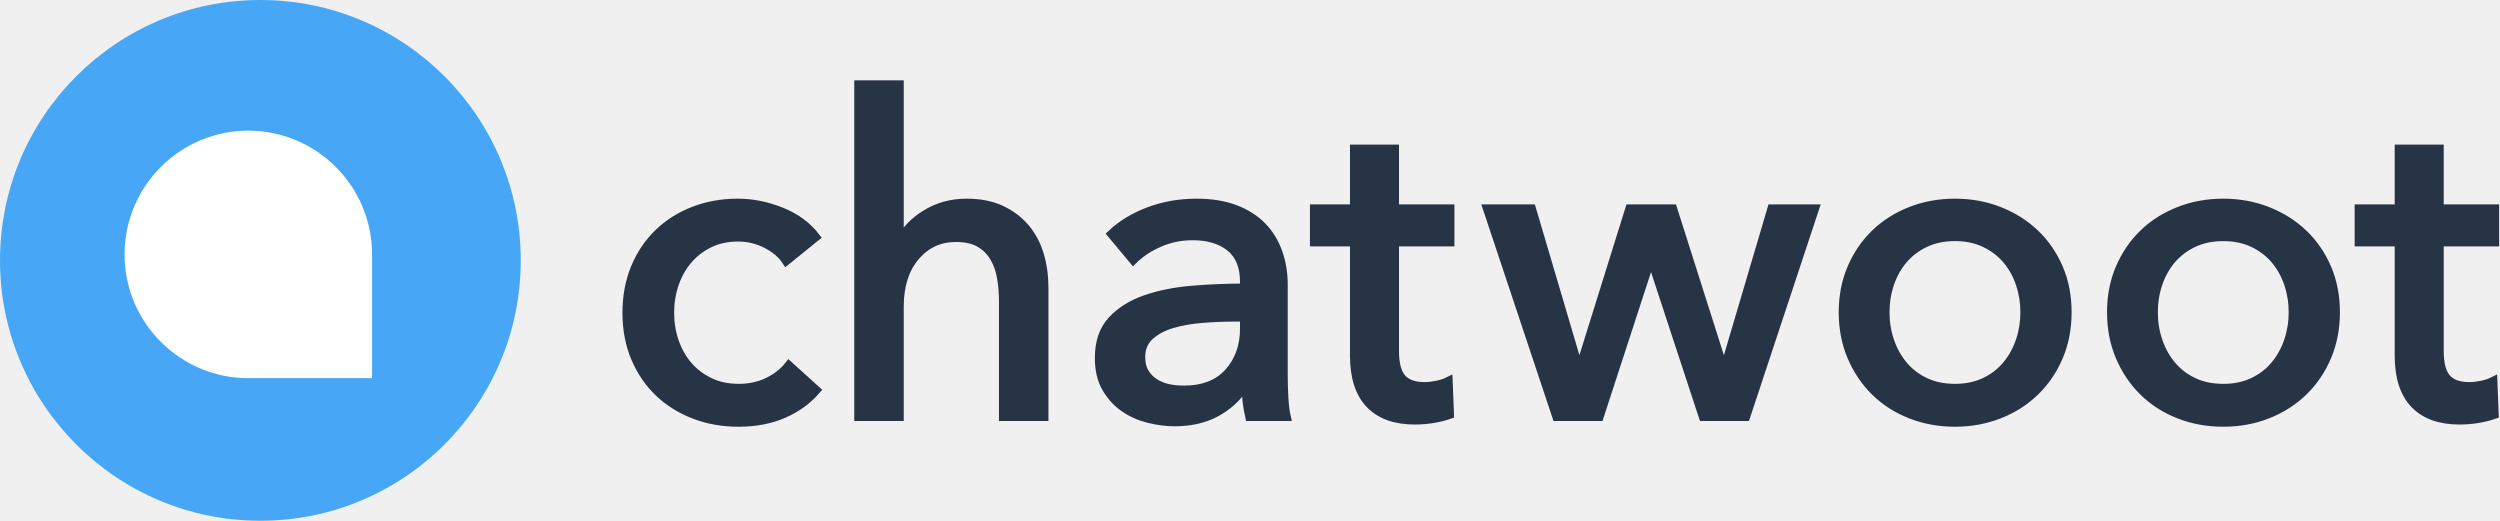
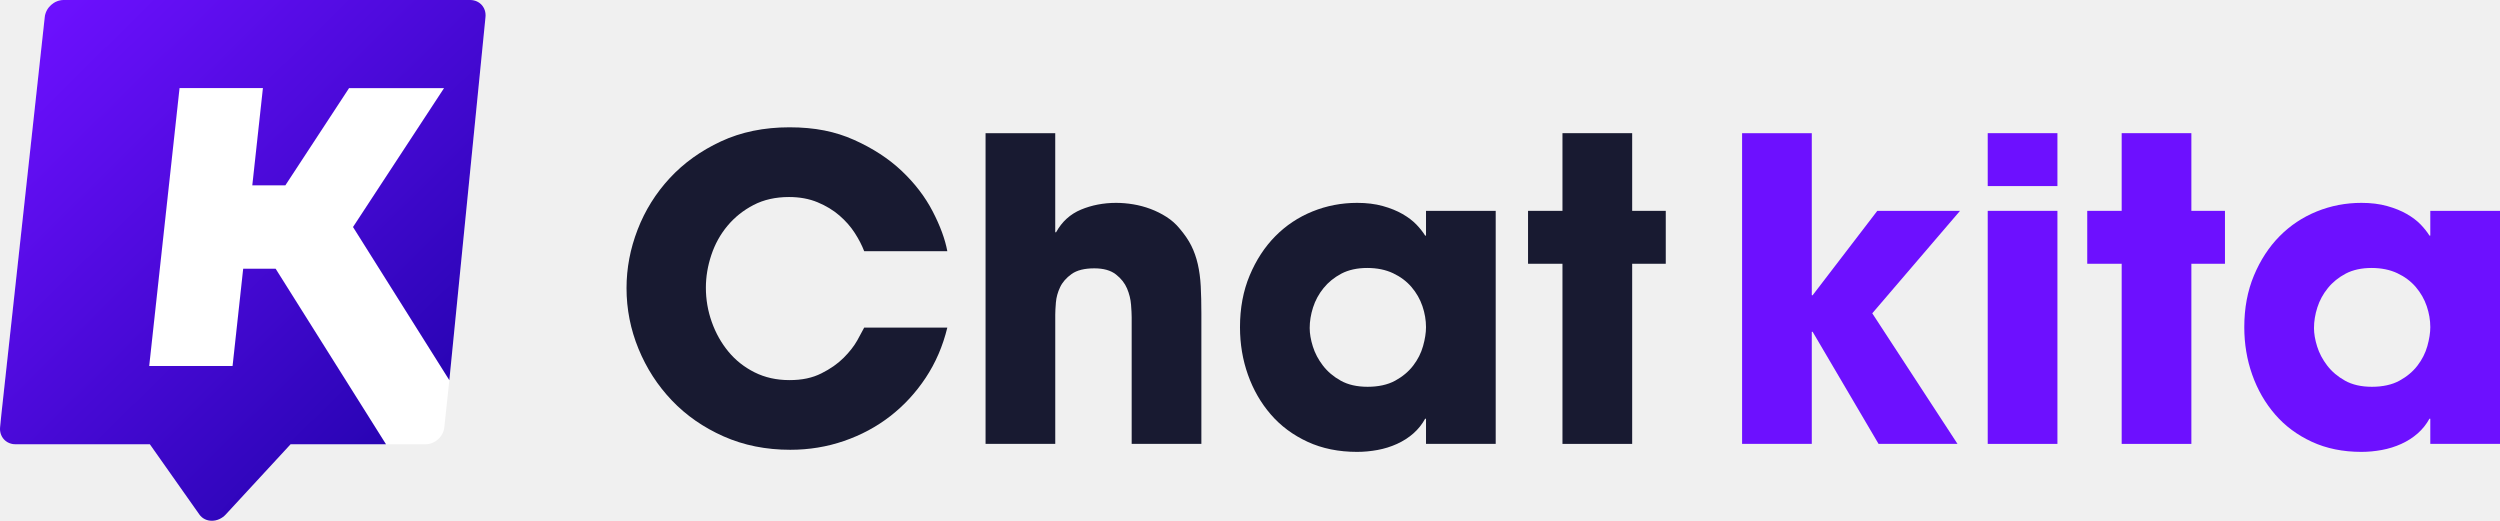
- <svg xmlns="http://www.w3.org/2000/svg" width="2458px" height="512px" viewBox="0 0 2458 512" version="1.1">
-   <g id="Logo" stroke="none" stroke-width="1" fill="none" fill-rule="evenodd">
-     <g id="on_white" fill-rule="nonzero">
-       <g id="woot-log">
-         <circle id="Oval" fill="#47A7F6" cx="256" cy="256" r="256" />
-         <path d="M362.808,368.808 L244.123,368.808 C178.699,368.808 125.457,315.562 125.457,250.122 C125.457,184.703 178.699,131.457 244.124,131.457 C309.565,131.457 362.808,184.703 362.808,250.122 L362.808,368.808 Z" id="Fill-1" stroke="#FFFFFF" stroke-width="6" fill="#FFFFFF" />
-       </g>
-       <path d="M772.982,256.848 C768.658,250.217 762.171,244.667 753.522,240.198 C744.872,235.73 735.647,233.495 725.844,233.495 C715.177,233.495 705.735,235.513 697.518,239.55 C689.302,243.586 682.31,248.992 676.544,255.767 C670.778,262.542 666.381,270.398 663.354,279.336 C660.327,288.273 658.813,297.643 658.813,307.446 C658.813,317.248 660.327,326.618 663.354,335.555 C666.381,344.493 670.778,352.349 676.544,359.124 C682.31,365.899 689.374,371.305 697.735,375.341 C706.095,379.378 715.609,381.396 726.277,381.396 C736.656,381.396 746.098,379.378 754.603,375.341 C763.108,371.305 770.099,365.827 775.577,358.908 L802.822,383.558 C794.173,393.649 783.361,401.505 770.387,407.127 C757.414,412.749 742.71,415.56 726.277,415.56 C710.42,415.56 695.789,412.965 682.382,407.776 C668.976,402.586 657.372,395.307 647.569,385.937 C637.767,376.567 630.055,365.251 624.433,351.989 C618.811,338.727 616,323.879 616,307.446 C616,291.3 618.739,276.597 624.217,263.335 C629.695,250.073 637.335,238.685 647.137,229.171 C656.939,219.657 668.544,212.305 681.95,207.115 C695.356,201.926 709.843,199.331 725.412,199.331 C739.827,199.331 754.17,202.214 768.441,207.98 C782.713,213.746 794.028,222.107 802.389,233.063 L772.982,256.848 Z M885.421,236.09 C890.322,225.999 898.683,217.35 910.504,210.143 C922.324,202.935 935.586,199.331 950.29,199.331 C963.552,199.331 974.94,201.565 984.454,206.034 C993.968,210.503 1001.896,216.485 1008.239,223.981 C1014.582,231.477 1019.267,240.27 1022.294,250.361 C1025.321,260.452 1026.835,271.263 1026.835,282.795 L1026.835,409.938 L986.184,409.938 L986.184,296.634 C986.184,288.273 985.535,280.345 984.238,272.849 C982.94,265.353 980.562,258.722 977.102,252.956 C973.643,247.19 968.958,242.577 963.047,239.117 C957.137,235.658 949.425,233.928 939.911,233.928 C923.766,233.928 910.504,240.054 900.125,252.307 C889.746,264.56 884.556,280.921 884.556,301.391 L884.556,409.938 L843.905,409.938 L843.905,83 L884.556,83 L884.556,236.09 L885.421,236.09 Z M1223.171,277.174 C1223.171,261.893 1218.558,250.577 1209.332,243.226 C1200.106,235.874 1187.853,232.198 1172.573,232.198 C1161.041,232.198 1150.157,234.432 1139.923,238.901 C1129.688,243.37 1121.111,249.064 1114.191,255.983 L1092.568,230.036 C1102.659,220.522 1114.984,213.026 1129.544,207.548 C1144.103,202.07 1159.743,199.331 1176.465,199.331 C1191.169,199.331 1203.926,201.421 1214.738,205.602 C1225.549,209.782 1234.415,215.476 1241.334,222.684 C1248.253,229.892 1253.443,238.396 1256.902,248.199 C1260.362,258.001 1262.092,268.524 1262.092,279.768 L1262.092,369.287 C1262.092,376.206 1262.308,383.486 1262.741,391.126 C1263.173,398.766 1263.966,405.037 1265.119,409.938 L1228.36,409.938 C1226.054,400.136 1224.9,390.333 1224.9,380.531 L1223.603,380.531 C1216.107,391.487 1206.665,399.991 1195.277,406.046 C1183.889,412.1 1170.411,415.128 1154.842,415.128 C1146.77,415.128 1138.337,414.046 1129.544,411.884 C1120.75,409.722 1112.75,406.19 1105.542,401.289 C1098.334,396.388 1092.352,389.901 1087.595,381.828 C1082.838,373.756 1080.46,363.809 1080.46,351.989 C1080.46,336.42 1084.64,324.095 1093.001,315.014 C1101.362,305.932 1112.317,299.013 1125.868,294.256 C1139.418,289.499 1154.698,286.399 1171.708,284.958 C1188.718,283.516 1205.872,282.795 1223.171,282.795 L1223.171,277.174 Z M1213.224,312.203 C1203.133,312.203 1192.682,312.635 1181.871,313.5 C1171.059,314.365 1161.257,316.095 1152.464,318.689 C1143.67,321.284 1136.391,325.176 1130.625,330.366 C1124.859,335.555 1121.976,342.475 1121.976,351.124 C1121.976,357.178 1123.201,362.224 1125.651,366.26 C1128.102,370.296 1131.345,373.612 1135.382,376.206 C1139.418,378.801 1143.887,380.603 1148.788,381.612 C1153.689,382.621 1158.734,383.126 1163.924,383.126 C1182.952,383.126 1197.584,377.432 1207.818,366.044 C1218.053,354.655 1223.171,340.312 1223.171,323.014 L1223.171,312.203 L1213.224,312.203 Z M1425.993,238.252 L1371.504,238.252 L1371.504,345.069 C1371.504,357.467 1373.81,366.332 1378.423,371.666 C1383.036,376.999 1390.388,379.666 1400.478,379.666 C1404.226,379.666 1408.263,379.234 1412.587,378.369 C1416.912,377.504 1420.804,376.206 1424.264,374.477 L1425.561,407.776 C1420.66,409.506 1415.254,410.875 1409.344,411.884 C1403.433,412.893 1397.307,413.398 1390.964,413.398 C1371.648,413.398 1356.872,408.064 1346.637,397.397 C1336.402,386.729 1331.285,370.729 1331.285,349.394 L1331.285,238.252 L1291.931,238.252 L1291.931,204.953 L1331.285,204.953 L1331.285,146.139 L1371.504,146.139 L1371.504,204.953 L1425.993,204.953 L1425.993,238.252 Z M1506.078,204.953 L1552.351,361.503 L1553.216,361.503 L1602.083,204.953 L1644.897,204.953 L1694.629,361.503 L1695.494,361.503 L1741.767,204.953 L1784.581,204.953 L1716.685,409.938 L1674.304,409.938 L1623.706,255.983 L1622.841,255.983 L1572.676,409.938 L1530.295,409.938 L1461.967,204.953 L1506.078,204.953 Z M2032.811,307.013 C2032.811,322.87 2030,337.429 2024.378,350.691 C2018.756,363.953 2010.972,375.413 2001.026,385.072 C1991.079,394.73 1979.331,402.226 1965.78,407.56 C1952.23,412.893 1937.671,415.56 1922.102,415.56 C1906.534,415.56 1891.974,412.893 1878.424,407.56 C1864.873,402.226 1853.197,394.73 1843.395,385.072 C1833.592,375.413 1825.88,363.953 1820.258,350.691 C1814.636,337.429 1811.825,322.87 1811.825,307.013 C1811.825,291.156 1814.636,276.669 1820.258,263.551 C1825.88,250.433 1833.592,239.117 1843.395,229.603 C1853.197,220.089 1864.873,212.665 1878.424,207.332 C1891.974,201.998 1906.534,199.331 1922.102,199.331 C1937.671,199.331 1952.23,201.998 1965.78,207.332 C1979.331,212.665 1991.079,220.089 2001.026,229.603 C2010.972,239.117 2018.756,250.433 2024.378,263.551 C2030,276.669 2032.811,291.156 2032.811,307.013 Z M1990.43,307.013 C1990.43,297.211 1988.917,287.841 1985.89,278.903 C1982.862,269.966 1978.466,262.11 1972.7,255.334 C1966.934,248.559 1959.798,243.154 1951.293,239.117 C1942.788,235.081 1933.058,233.063 1922.102,233.063 C1911.146,233.063 1901.416,235.081 1892.911,239.117 C1884.406,243.154 1877.271,248.559 1871.505,255.334 C1865.738,262.11 1861.342,269.966 1858.315,278.903 C1855.287,287.841 1853.774,297.211 1853.774,307.013 C1853.774,316.816 1855.287,326.185 1858.315,335.123 C1861.342,344.06 1865.738,351.989 1871.505,358.908 C1877.271,365.827 1884.406,371.305 1892.911,375.341 C1901.416,379.378 1911.146,381.396 1922.102,381.396 C1933.058,381.396 1942.788,379.378 1951.293,375.341 C1959.798,371.305 1966.934,365.827 1972.7,358.908 C1978.466,351.989 1982.862,344.06 1985.89,335.123 C1988.917,326.185 1990.43,316.816 1990.43,307.013 Z M2296.611,307.013 C2296.611,322.87 2293.8,337.429 2288.178,350.691 C2282.556,363.953 2274.771,375.413 2264.825,385.072 C2254.878,394.73 2243.13,402.226 2229.58,407.56 C2216.029,412.893 2201.47,415.56 2185.901,415.56 C2170.333,415.56 2155.774,412.893 2142.223,407.56 C2128.673,402.226 2116.996,394.73 2107.194,385.072 C2097.392,375.413 2089.68,363.953 2084.058,350.691 C2078.436,337.429 2075.625,322.87 2075.625,307.013 C2075.625,291.156 2078.436,276.669 2084.058,263.551 C2089.68,250.433 2097.392,239.117 2107.194,229.603 C2116.996,220.089 2128.673,212.665 2142.223,207.332 C2155.774,201.998 2170.333,199.331 2185.901,199.331 C2201.47,199.331 2216.029,201.998 2229.58,207.332 C2243.13,212.665 2254.878,220.089 2264.825,229.603 C2274.771,239.117 2282.556,250.433 2288.178,263.551 C2293.8,276.669 2296.611,291.156 2296.611,307.013 Z M2254.23,307.013 C2254.23,297.211 2252.716,287.841 2249.689,278.903 C2246.662,269.966 2242.265,262.11 2236.499,255.334 C2230.733,248.559 2223.597,243.154 2215.092,239.117 C2206.587,235.081 2196.857,233.063 2185.901,233.063 C2174.946,233.063 2165.215,235.081 2156.71,239.117 C2148.205,243.154 2141.07,248.559 2135.304,255.334 C2129.538,262.11 2125.141,269.966 2122.114,278.903 C2119.087,287.841 2117.573,297.211 2117.573,307.013 C2117.573,316.816 2119.087,326.185 2122.114,335.123 C2125.141,344.06 2129.538,351.989 2135.304,358.908 C2141.07,365.827 2148.205,371.305 2156.71,375.341 C2165.215,379.378 2174.946,381.396 2185.901,381.396 C2196.857,381.396 2206.587,379.378 2215.092,375.341 C2223.597,371.305 2230.733,365.827 2236.499,358.908 C2242.265,351.989 2246.662,344.06 2249.689,335.123 C2252.716,326.185 2254.23,316.816 2254.23,307.013 Z M2453.16,238.252 L2398.671,238.252 L2398.671,345.069 C2398.671,357.467 2400.977,366.332 2405.59,371.666 C2410.203,376.999 2417.554,379.666 2427.645,379.666 C2431.393,379.666 2435.429,379.234 2439.754,378.369 C2444.079,377.504 2447.971,376.206 2451.43,374.477 L2452.728,407.776 C2447.827,409.506 2442.421,410.875 2436.511,411.884 C2430.6,412.893 2424.474,413.398 2418.131,413.398 C2398.815,413.398 2384.039,408.064 2373.804,397.397 C2363.569,386.729 2358.452,370.729 2358.452,349.394 L2358.452,238.252 L2319.098,238.252 L2319.098,204.953 L2358.452,204.953 L2358.452,146.139 L2398.671,146.139 L2398.671,204.953 L2453.16,204.953 L2453.16,238.252 Z" id="chatwoot" stroke="#273445" stroke-width="8" fill="#273444" />
+ <svg xmlns="http://www.w3.org/2000/svg" id="Layer_3" data-name="Layer 3" viewBox="0 0 2458 512">
+   <defs>
+     <style>
+       .cls-1 {
+         fill: url(#linear-gradient);
+       }
+ 
+       .cls-1, .cls-2, .cls-3, .cls-4 {
+         stroke-width: 0px;
+       }
+ 
+       .cls-2 {
+         fill: #fff;
+       }
+ 
+       .cls-3 {
+         fill: #181a31;
+       }
+ 
+       .cls-4 {
+         fill: #6d10ff;
+       }
+     </style>
+     <linearGradient id="linear-gradient" x1="39.15" y1="15.74" x2="417.22" y2="399.65" gradientUnits="userSpaceOnUse">
+       <stop offset="0" stop-color="#6d10ff" />
+       <stop offset="1" stop-color="#2904b4" />
+     </linearGradient>
+   </defs>
+   <g>
+     <path class="cls-2" d="M441.79,373.79l-4.93,46.26c-.93,9.23-9.16,16.72-18.4,16.72h-38.95l-108.52-172.59h-31.88l-10.44,95.63h-81.97l29.83-273.24h81.98l-10.44,95.63h32.49l62.64-95.59h93.4l-89.51,136.57h0s94.7,150.6,94.7,150.6Z" />
+     <path class="cls-2" d="M477.35,16.72l-35.56,357.08-94.7-150.59h0s89.51-136.58,89.51-136.58h-93.4l-62.64,95.59h-32.49l10.44-95.63h-81.98l-29.83,273.24h81.97l10.44-95.63h31.88l108.52,172.59H15.12c-9.23,0-15.96-7.49-15.04-16.72l1.34-13.39L44,16.72C45,7.49,53.31,0,62.54,0h399.77c9.23,0,15.97,7.49,15.04,16.72Z" />
+     <path class="cls-1" d="M477.35,16.72l-35.56,357.08-94.7-150.59h0s89.51-136.58,89.51-136.58h-93.4l-62.64,95.59h-32.49l10.44-95.63h-81.98l-29.83,273.24h81.97l10.44-95.63h31.88l108.52,172.59h-93.8l-39.23,42.49-24.53,26.57c-7.59,8.22-20.14,8.22-25.93,0l-18.73-26.57-29.96-42.49H15.12c-9.23,0-15.96-7.49-15.04-16.72l1.34-13.39L44,16.72C45,7.49,53.31,0,62.54,0h399.77c9.23,0,15.97,7.49,15.04,16.72Z" />
+   </g>
+   <g>
+     <g>
+       <path class="cls-3" d="M931.41,322.08c-4.41,18.17-11.5,34.62-21.26,49.34-9.77,14.73-21.4,27.32-34.89,37.78-13.49,10.46-28.63,18.58-45.41,24.36-16.79,5.78-34.41,8.67-52.84,8.67-23.95,0-45.83-4.41-65.64-13.21-19.82-8.8-36.74-20.57-50.78-35.3-14.04-14.72-24.98-31.65-32.82-50.78-7.84-19.13-11.77-39.01-11.77-59.66,0-19.54,3.64-38.74,10.94-57.59,7.29-18.85,17.82-35.71,31.58-50.57,13.76-14.86,30.55-26.9,50.37-36.12,19.82-9.22,42.25-13.83,67.29-13.83s45.14,4.13,63.58,12.39c18.44,8.26,34.06,18.44,46.86,30.55,12.8,12.11,22.91,25.33,30.34,39.63,7.43,14.31,12.24,27.39,14.45,39.22h-81.74c-2.21-5.78-5.3-11.77-9.29-17.96-3.99-6.19-9.02-11.9-15.07-17.13-6.06-5.23-13.21-9.56-21.47-13-8.26-3.44-17.62-5.16-28.07-5.16-13.21,0-24.84,2.62-34.89,7.84-10.05,5.23-18.58,12.04-25.6,20.44-7.02,8.4-12.32,17.96-15.89,28.69-3.58,10.73-5.37,21.47-5.37,32.2,0,11.56,1.92,22.78,5.78,33.65,3.85,10.88,9.29,20.58,16.31,29.11,7.02,8.53,15.62,15.35,25.8,20.44,10.18,5.1,21.6,7.64,34.27,7.64s22.56-2.2,31.38-6.61c8.81-4.4,16.1-9.49,21.88-15.28,5.78-5.78,10.25-11.49,13.42-17.13,3.16-5.64,5.43-9.84,6.81-12.59h81.74Z" />
+       <path class="cls-3" d="M968.98,130.93h68.53v97.43h.83c5.78-10.46,13.97-17.89,24.56-22.29,10.59-4.4,22.09-6.61,34.47-6.61,5.5,0,11.15.48,16.93,1.44,5.78.97,11.42,2.48,16.93,4.54,5.5,2.06,10.73,4.68,15.69,7.84,4.95,3.17,9.22,6.95,12.8,11.35,4.95,5.78,8.81,11.42,11.56,16.93,2.75,5.51,4.88,11.56,6.4,18.16,1.51,6.61,2.48,13.83,2.89,21.67.41,7.84.62,16.86.62,27.04v127.98h-68.53v-124.68c0-2.75-.21-6.81-.62-12.18s-1.72-10.66-3.92-15.9c-2.21-5.22-5.85-9.84-10.94-13.83-5.1-3.99-12.18-5.99-21.26-5.99-9.64,0-17.07,1.86-22.29,5.57-5.23,3.72-9.02,8.05-11.35,13-2.34,4.96-3.72,9.98-4.13,15.07-.41,5.1-.62,9.02-.62,11.76v127.16h-68.53V130.93Z" />
+       <path class="cls-3" d="M1470.58,436.44h-68.53v-24.77h-.83c-3.03,5.51-6.88,10.32-11.56,14.45-4.68,4.13-10.05,7.57-16.1,10.32-6.06,2.75-12.46,4.75-19.2,5.99-6.75,1.24-13.42,1.86-20.02,1.86-18.17,0-34.41-3.3-48.72-9.91-14.31-6.61-26.36-15.55-36.12-26.84-9.77-11.28-17.27-24.29-22.5-39.02-5.23-14.72-7.84-30.34-7.84-46.86,0-18.71,3.16-35.64,9.5-50.78,6.33-15.13,14.72-28,25.18-38.6,10.46-10.59,22.64-18.71,36.54-24.36,13.89-5.64,28.55-8.46,43.97-8.46,9.35,0,17.75,1.03,25.18,3.1,7.43,2.06,13.89,4.68,19.4,7.84,5.5,3.17,10.04,6.61,13.62,10.32,3.57,3.72,6.46,7.37,8.67,10.94h.83v-24.36h68.53v229.13ZM1287.69,322.49c0,5.51,1.03,11.56,3.1,18.17,2.06,6.61,5.37,12.87,9.91,18.78,4.54,5.92,10.39,10.88,17.55,14.86,7.15,3.99,15.96,5.99,26.42,5.99s19.75-1.99,27.04-5.99c7.29-3.99,13.21-8.94,17.75-14.86,4.54-5.92,7.77-12.31,9.7-19.2,1.92-6.88,2.89-13.07,2.89-18.58,0-6.88-1.17-13.76-3.51-20.64-2.34-6.88-5.92-13.14-10.73-18.78-4.82-5.64-10.88-10.18-18.17-13.62-7.3-3.44-15.76-5.16-25.39-5.16s-18.37,1.86-25.39,5.57c-7.02,3.72-12.87,8.46-17.55,14.24-4.68,5.78-8.12,12.12-10.32,18.99-2.21,6.88-3.3,13.62-3.3,20.23Z" />
+       <path class="cls-3" d="M1604.75,207.31h33.03v52.02h-33.03v177.11h-68.53v-177.11h-33.85v-52.02h33.85v-76.38h68.53v76.38Z" />
+     </g>
+     <g>
+       <path class="cls-4" d="M1712.82,130.93h68.53v159.36h.83l63.58-82.98h81.33l-86.28,100.73,83.81,128.4h-77.62l-64.82-110.23h-.83v110.23h-68.53V130.93Z" />
+       <path class="cls-4" d="M2022.86,182.95h-68.53v-52.02h68.53v52.02ZM2022.86,436.44h-68.53v-229.13h68.53v229.13Z" />
+       <path class="cls-4" d="M2154.56,207.31h33.03v52.02h-33.03v177.11h-68.53v-177.11h-33.85v-52.02h33.85v-76.38h68.53v76.38Z" />
+       <path class="cls-4" d="M2458,436.44h-68.53v-24.77h-.83c-3.03,5.51-6.88,10.32-11.56,14.45-4.68,4.13-10.05,7.57-16.1,10.32-6.06,2.75-12.46,4.75-19.2,5.99-6.75,1.24-13.42,1.86-20.02,1.86-18.16,0-34.41-3.3-48.72-9.91-14.31-6.61-26.36-15.55-36.12-26.84-9.77-11.28-17.28-24.29-22.5-39.02-5.23-14.72-7.84-30.34-7.84-46.86,0-18.71,3.16-35.64,9.5-50.78,6.33-15.13,14.72-28,25.18-38.6,10.46-10.59,22.64-18.71,36.54-24.36,13.89-5.64,28.55-8.46,43.97-8.46,9.35,0,17.75,1.03,25.18,3.1,7.43,2.06,13.9,4.68,19.4,7.84,5.5,3.17,10.04,6.61,13.62,10.32,3.57,3.72,6.46,7.37,8.67,10.94h.83v-24.36h68.53v229.13ZM2275.11,322.49c0,5.51,1.03,11.56,3.1,18.17s5.37,12.87,9.91,18.78c4.54,5.92,10.39,10.88,17.55,14.86,7.15,3.99,15.96,5.99,26.42,5.99s19.75-1.99,27.04-5.99c7.29-3.99,13.21-8.94,17.75-14.86,4.54-5.92,7.77-12.31,9.7-19.2,1.92-6.88,2.89-13.07,2.89-18.58,0-6.88-1.17-13.76-3.51-20.64-2.34-6.88-5.92-13.14-10.73-18.78-4.82-5.64-10.88-10.18-18.16-13.62-7.3-3.44-15.76-5.16-25.39-5.16s-18.37,1.86-25.39,5.57c-7.02,3.72-12.87,8.46-17.55,14.24-4.68,5.78-8.12,12.12-10.32,18.99-2.21,6.88-3.3,13.62-3.3,20.23Z" />
    </g>
  </g>
</svg>
